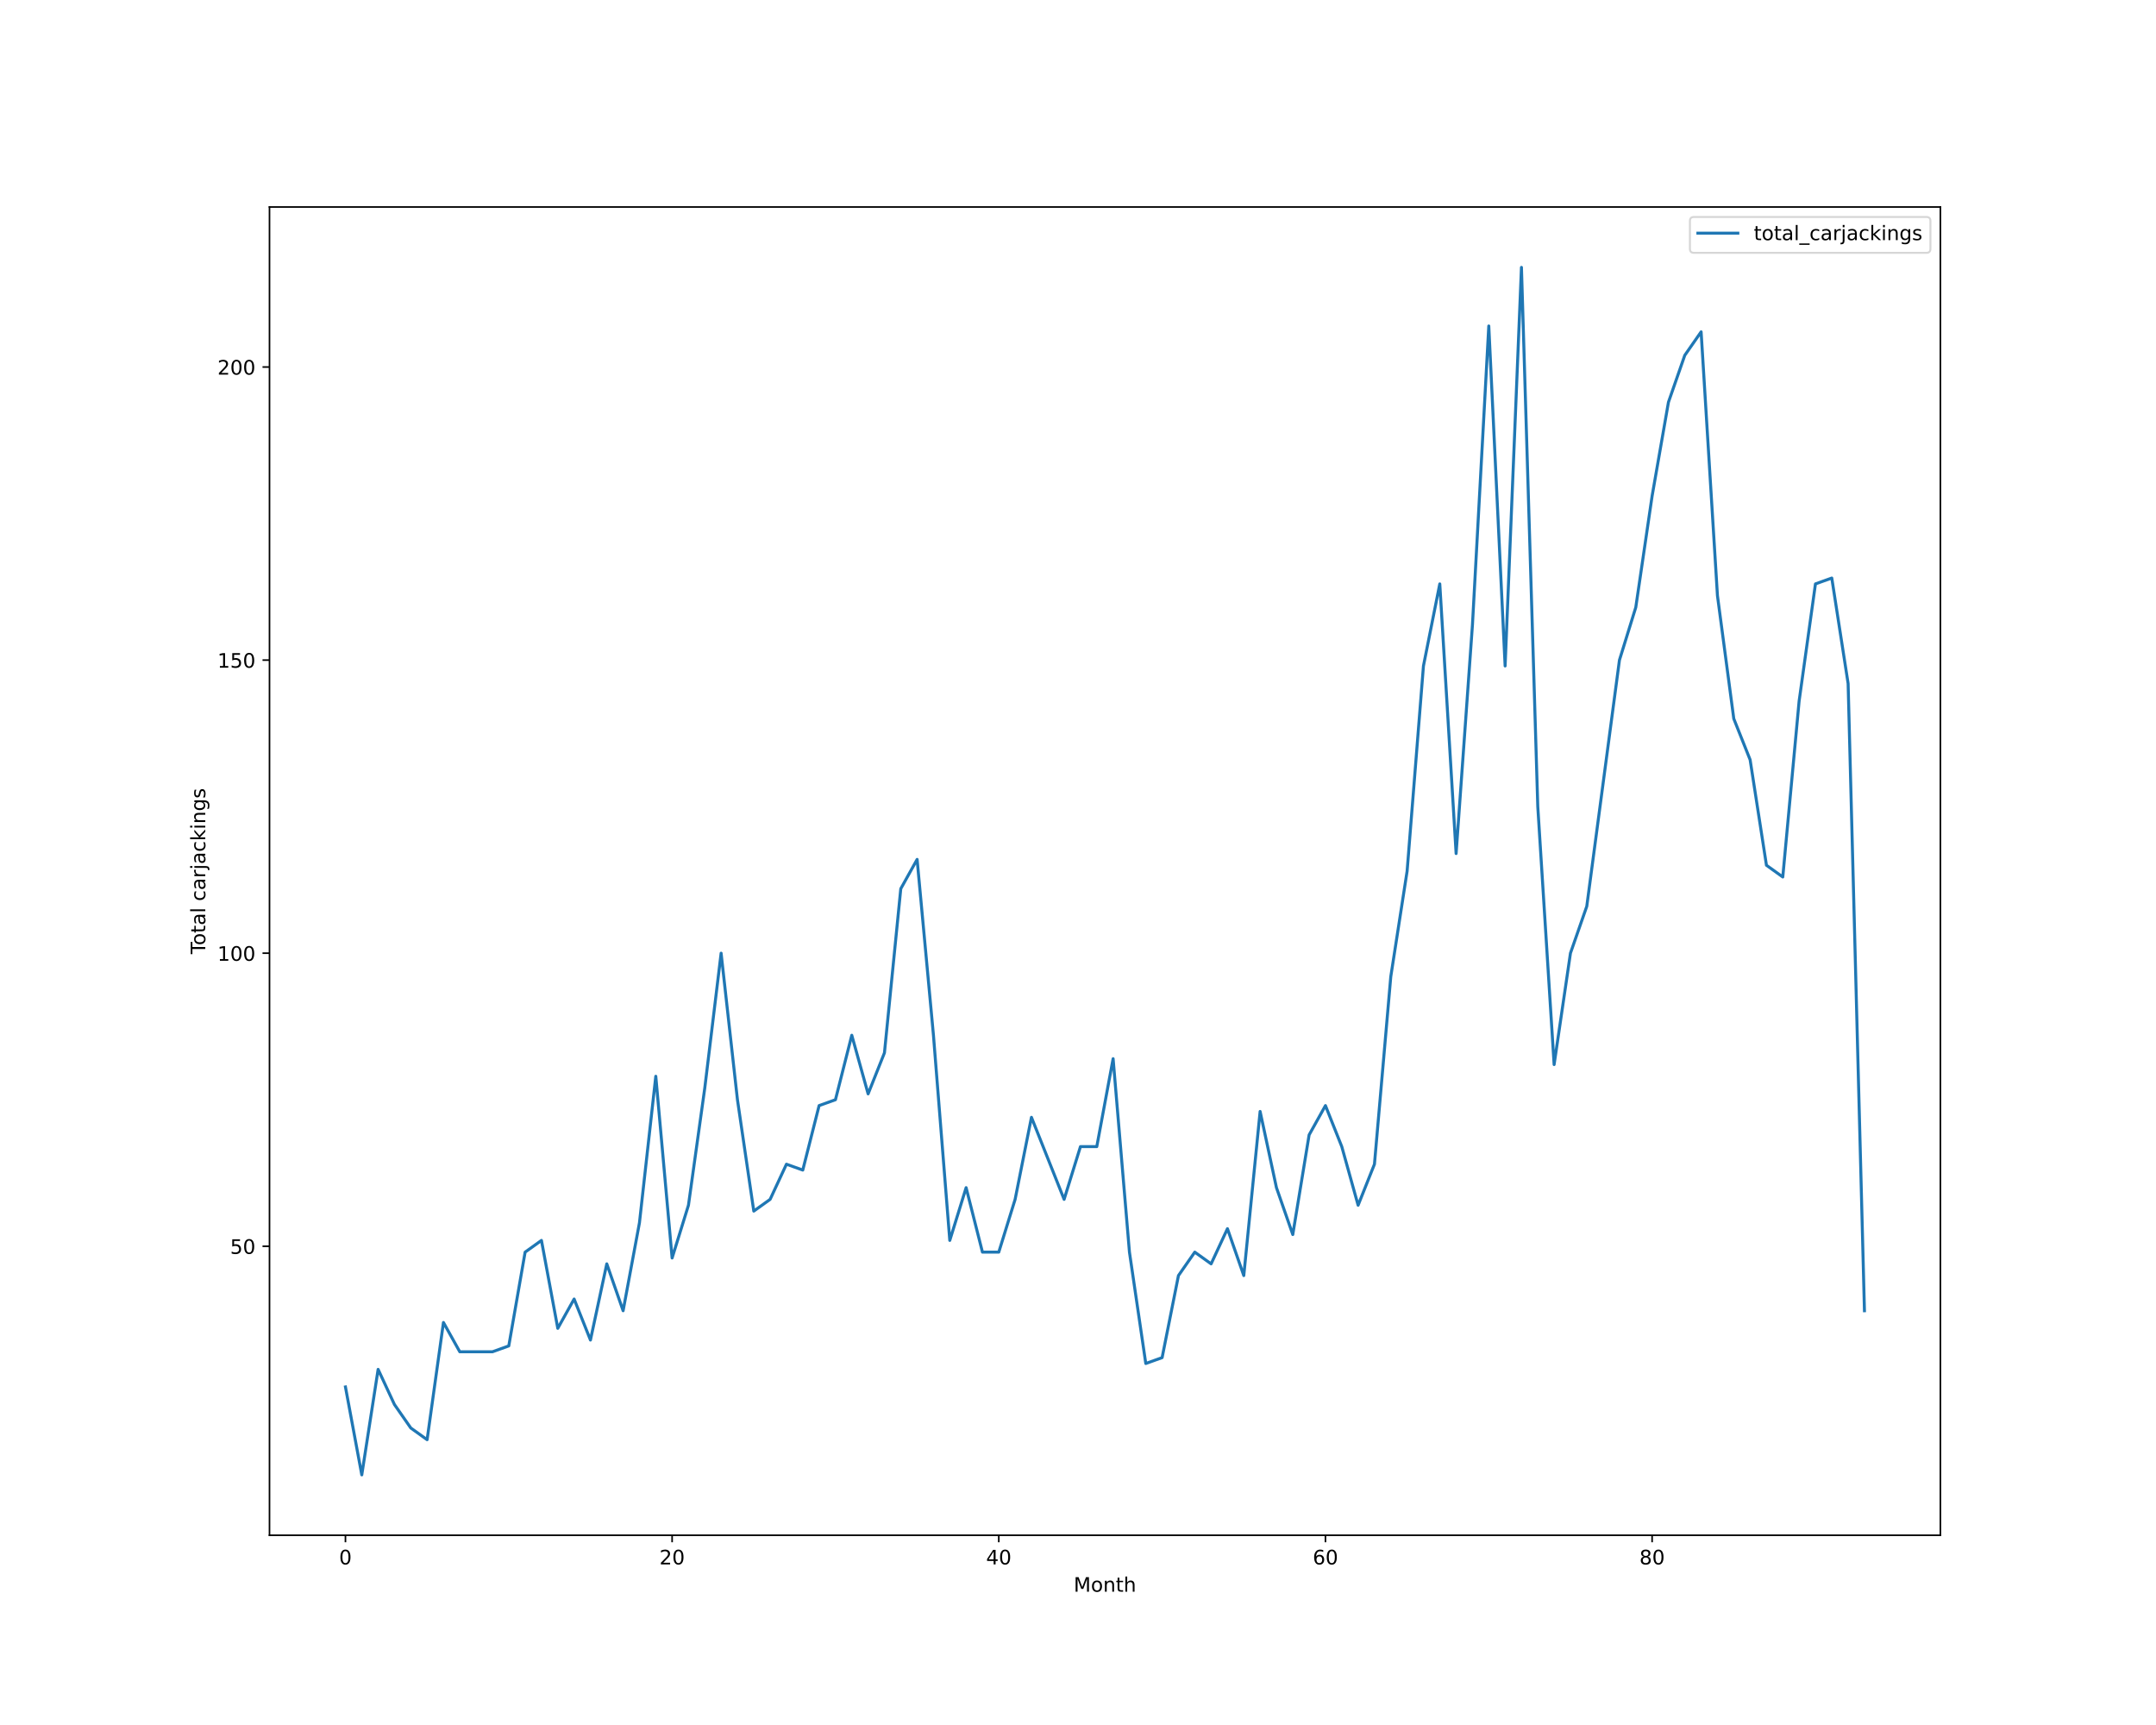
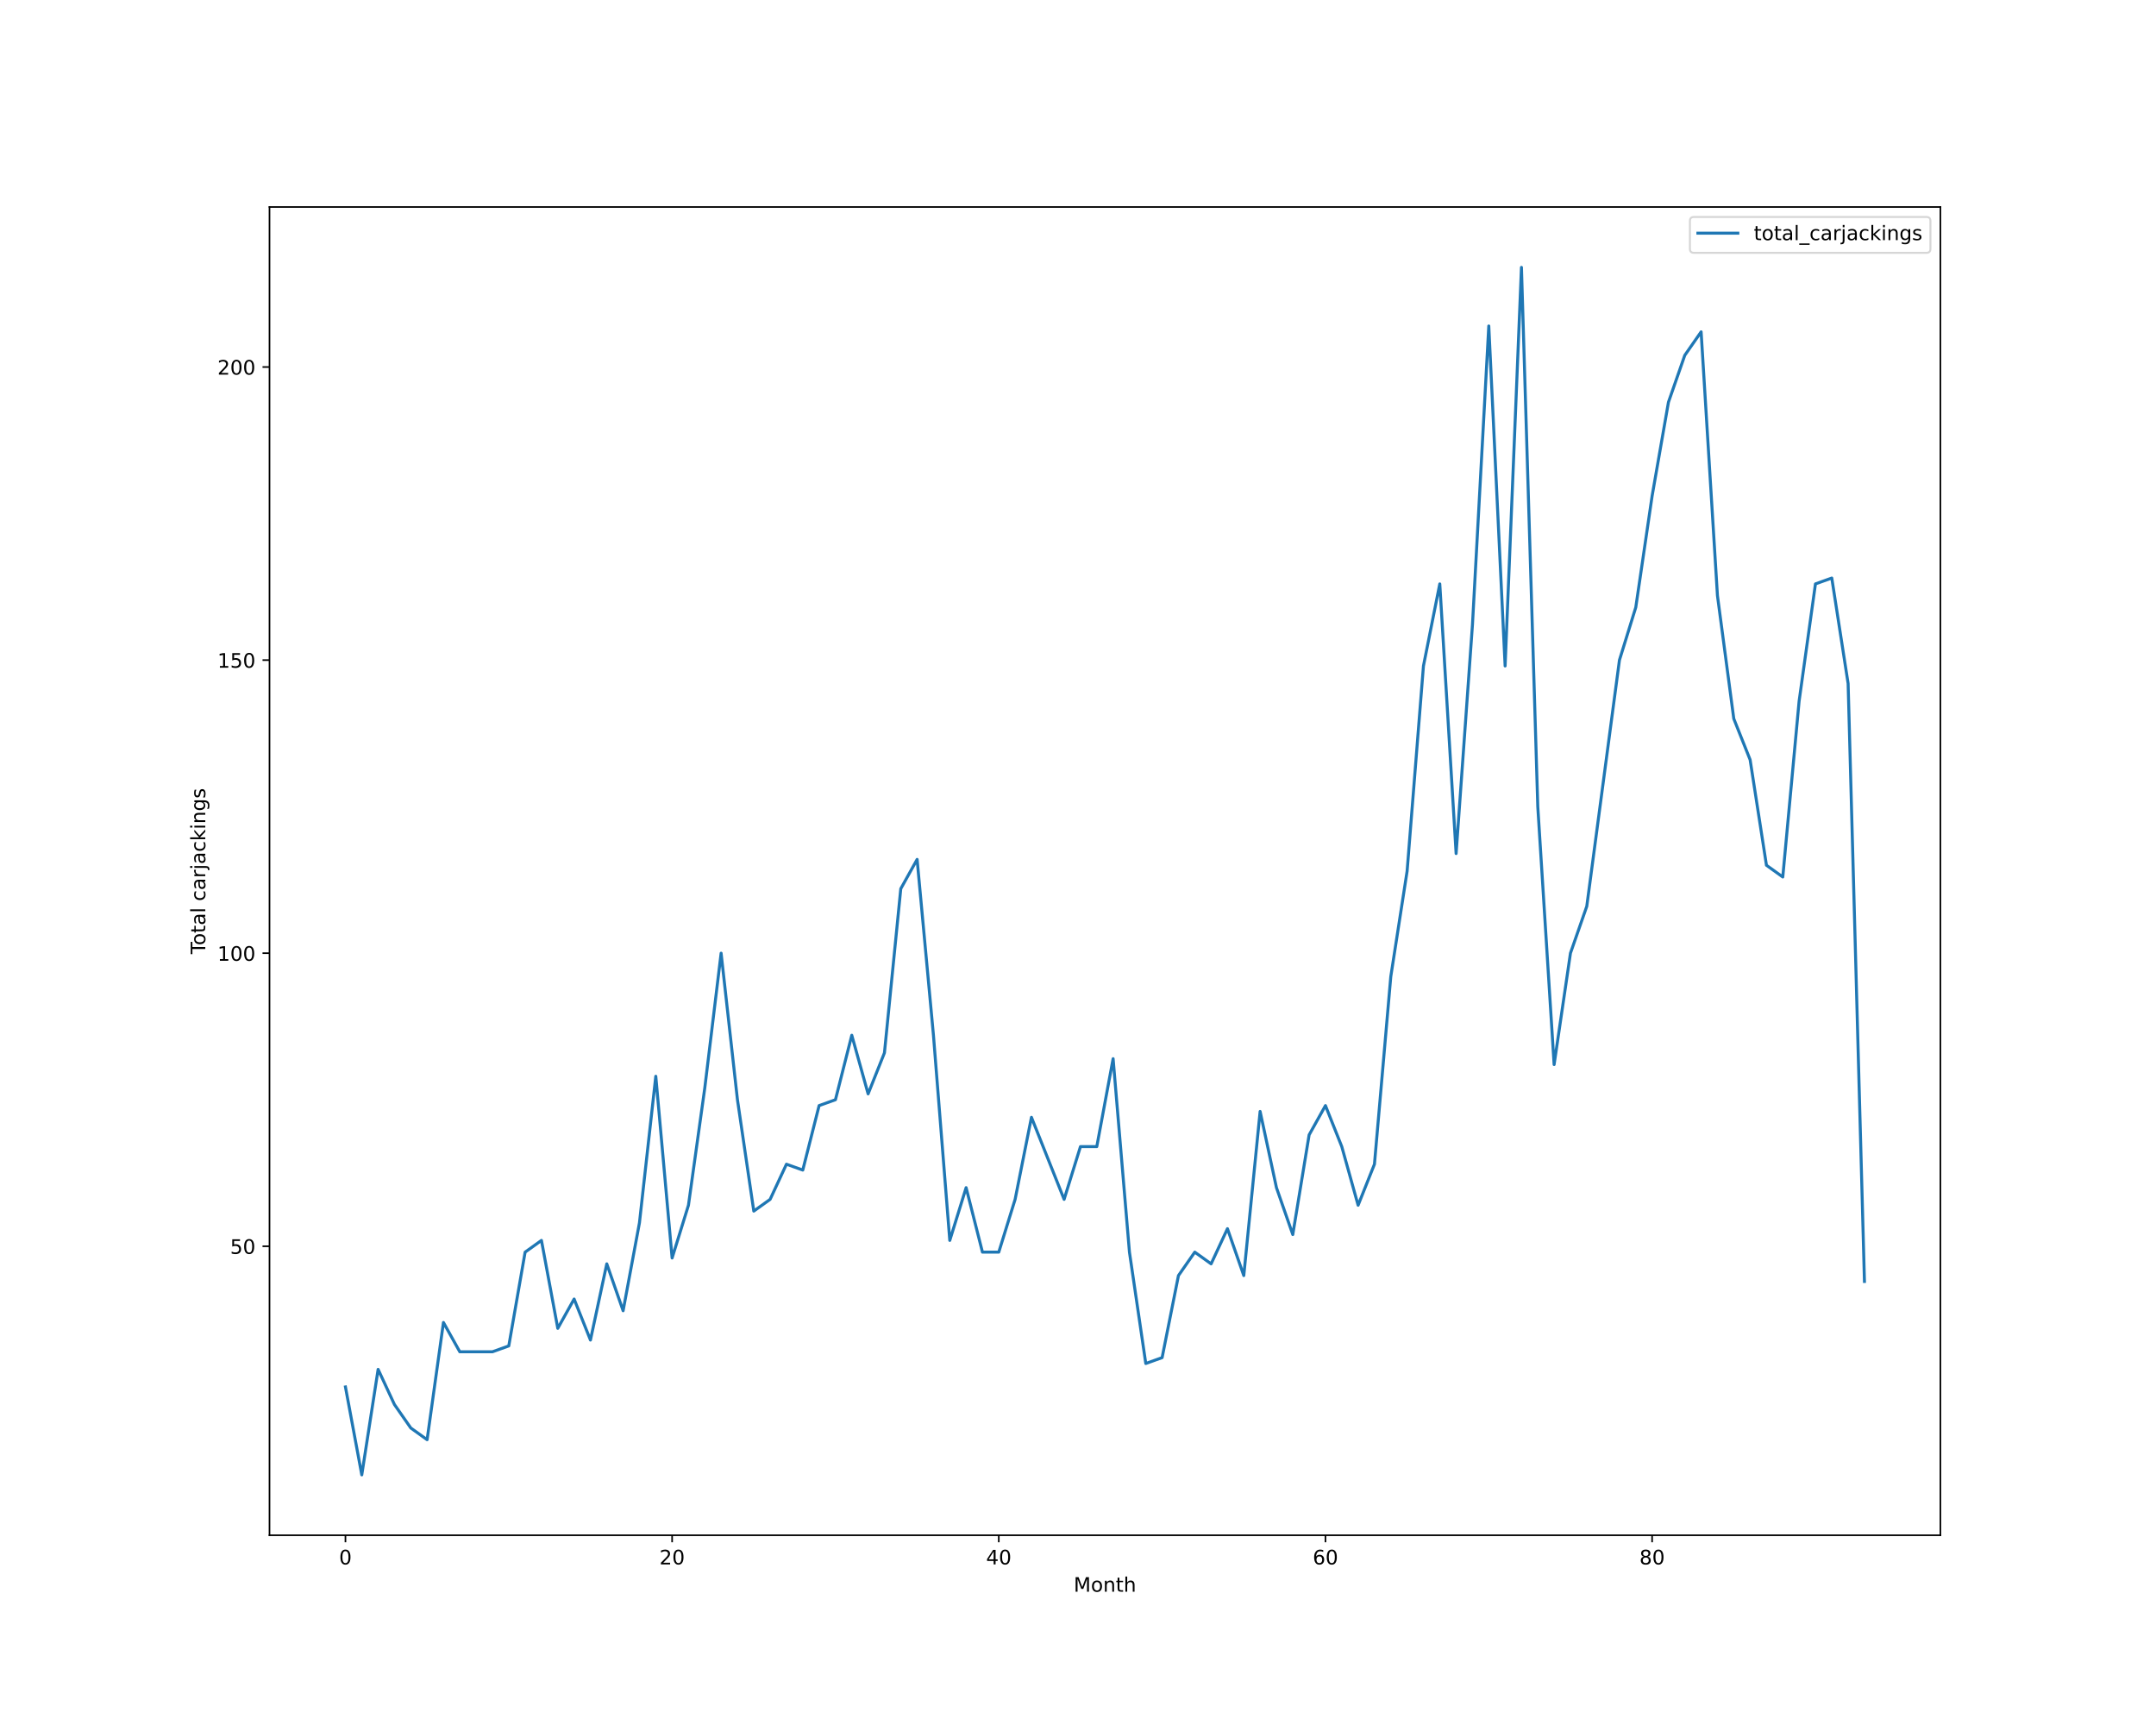
<svg xmlns="http://www.w3.org/2000/svg" xmlns:xlink="http://www.w3.org/1999/xlink" height="864pt" version="1.1" viewBox="0 0 1080 864" width="1080pt">
  <defs>
    <style type="text/css">*{stroke-linecap:butt;stroke-linejoin:round;}</style>
  </defs>
  <g id="figure_1">
    <g id="patch_1">
      <path d="M 0 864  L 1080 864  L 1080 0  L 0 0  z " style="fill:#ffffff;" />
    </g>
    <g id="axes_1">
      <g id="patch_2">
        <path d="M 135 768.96  L 972 768.96  L 972 103.68  L 135 103.68  z " style="fill:#ffffff;" />
      </g>
      <g id="matplotlib.axis_1">
        <g id="xtick_1">
          <g id="line2d_1">
            <defs>
-               <path d="M 0 0  L 0 3.5  " id="m8d029877c3" style="stroke:#000000;stroke-width:0.8;" />
-             </defs>
-             <g>
-               <use style="stroke:#000000;stroke-width:0.8;" x="173.045" xlink:href="#m8d029877c3" y="768.96" />
+               <path d="M 0 0  L 0 3.5  " id="m9becdf6436" style="stroke:#000000;stroke-width:0.8;" />
+             </defs>
+             <g>
+               <use style="stroke:#000000;stroke-width:0.8;" x="173.045" xlink:href="#m9becdf6436" y="768.96" />
            </g>
          </g>
          <g id="text_1">
            <g transform="translate(169.8642 783.5584)scale(0.1 -0.1)">
              <defs>
                <path d="M 2034 4250  Q 1547 4250 1301 3770  Q 1056 3291 1056 2328  Q 1056 1369 1301 889  Q 1547 409 2034 409  Q 2525 409 2770 889  Q 3016 1369 3016 2328  Q 3016 3291 2770 3770  Q 2525 4250 2034 4250  z M 2034 4750  Q 2819 4750 3233 4129  Q 3647 3509 3647 2328  Q 3647 1150 3233 529  Q 2819 -91 2034 -91  Q 1250 -91 836 529  Q 422 1150 422 2328  Q 422 3509 836 4129  Q 1250 4750 2034 4750  z " id="DejaVuSans-30" transform="scale(0.015625)" />
              </defs>
              <use xlink:href="#DejaVuSans-30" />
            </g>
          </g>
        </g>
        <g id="xtick_2">
          <g id="line2d_2">
            <g>
-               <use style="stroke:#000000;stroke-width:0.8;" x="336.682" xlink:href="#m8d029877c3" y="768.96" />
+               <use style="stroke:#000000;stroke-width:0.8;" x="336.682" xlink:href="#m9becdf6436" y="768.96" />
            </g>
          </g>
          <g id="text_2">
            <g transform="translate(330.3193 783.5584)scale(0.1 -0.1)">
              <defs>
                <path d="M 1228 531  L 3431 531  L 3431 0  L 469 0  L 469 531  Q 828 903 1448 1529  Q 2069 2156 2228 2338  Q 2531 2678 2651 2914  Q 2772 3150 2772 3378  Q 2772 3750 2511 3984  Q 2250 4219 1831 4219  Q 1534 4219 1204 4116  Q 875 4013 500 3803  L 500 4441  Q 881 4594 1212 4672  Q 1544 4750 1819 4750  Q 2544 4750 2975 4387  Q 3406 4025 3406 3419  Q 3406 3131 3298 2873  Q 3191 2616 2906 2266  Q 2828 2175 2409 1742  Q 1991 1309 1228 531  z " id="DejaVuSans-32" transform="scale(0.015625)" />
              </defs>
              <use xlink:href="#DejaVuSans-32" />
              <use x="63.623" xlink:href="#DejaVuSans-30" />
            </g>
          </g>
        </g>
        <g id="xtick_3">
          <g id="line2d_3">
            <g>
-               <use style="stroke:#000000;stroke-width:0.8;" x="500.318" xlink:href="#m8d029877c3" y="768.96" />
+               <use style="stroke:#000000;stroke-width:0.8;" x="500.318" xlink:href="#m9becdf6436" y="768.96" />
            </g>
          </g>
          <g id="text_3">
            <g transform="translate(493.9557 783.5584)scale(0.1 -0.1)">
              <defs>
                <path d="M 2419 4116  L 825 1625  L 2419 1625  L 2419 4116  z M 2253 4666  L 3047 4666  L 3047 1625  L 3713 1625  L 3713 1100  L 3047 1100  L 3047 0  L 2419 0  L 2419 1100  L 313 1100  L 313 1709  L 2253 4666  z " id="DejaVuSans-34" transform="scale(0.015625)" />
              </defs>
              <use xlink:href="#DejaVuSans-34" />
              <use x="63.623" xlink:href="#DejaVuSans-30" />
            </g>
          </g>
        </g>
        <g id="xtick_4">
          <g id="line2d_4">
            <g>
-               <use style="stroke:#000000;stroke-width:0.8;" x="663.955" xlink:href="#m8d029877c3" y="768.96" />
+               <use style="stroke:#000000;stroke-width:0.8;" x="663.955" xlink:href="#m9becdf6436" y="768.96" />
            </g>
          </g>
          <g id="text_4">
            <g transform="translate(657.592 783.5584)scale(0.1 -0.1)">
              <defs>
                <path d="M 2113 2584  Q 1688 2584 1439 2293  Q 1191 2003 1191 1497  Q 1191 994 1439 701  Q 1688 409 2113 409  Q 2538 409 2786 701  Q 3034 994 3034 1497  Q 3034 2003 2786 2293  Q 2538 2584 2113 2584  z M 3366 4563  L 3366 3988  Q 3128 4100 2886 4159  Q 2644 4219 2406 4219  Q 1781 4219 1451 3797  Q 1122 3375 1075 2522  Q 1259 2794 1537 2939  Q 1816 3084 2150 3084  Q 2853 3084 3261 2657  Q 3669 2231 3669 1497  Q 3669 778 3244 343  Q 2819 -91 2113 -91  Q 1303 -91 875 529  Q 447 1150 447 2328  Q 447 3434 972 4092  Q 1497 4750 2381 4750  Q 2619 4750 2861 4703  Q 3103 4656 3366 4563  z " id="DejaVuSans-36" transform="scale(0.015625)" />
              </defs>
              <use xlink:href="#DejaVuSans-36" />
              <use x="63.623" xlink:href="#DejaVuSans-30" />
            </g>
          </g>
        </g>
        <g id="xtick_5">
          <g id="line2d_5">
            <g>
-               <use style="stroke:#000000;stroke-width:0.8;" x="827.591" xlink:href="#m8d029877c3" y="768.96" />
+               <use style="stroke:#000000;stroke-width:0.8;" x="827.591" xlink:href="#m9becdf6436" y="768.96" />
            </g>
          </g>
          <g id="text_5">
            <g transform="translate(821.2284 783.5584)scale(0.1 -0.1)">
              <defs>
                <path d="M 2034 2216  Q 1584 2216 1326 1975  Q 1069 1734 1069 1313  Q 1069 891 1326 650  Q 1584 409 2034 409  Q 2484 409 2743 651  Q 3003 894 3003 1313  Q 3003 1734 2745 1975  Q 2488 2216 2034 2216  z M 1403 2484  Q 997 2584 770 2862  Q 544 3141 544 3541  Q 544 4100 942 4425  Q 1341 4750 2034 4750  Q 2731 4750 3128 4425  Q 3525 4100 3525 3541  Q 3525 3141 3298 2862  Q 3072 2584 2669 2484  Q 3125 2378 3379 2068  Q 3634 1759 3634 1313  Q 3634 634 3220 271  Q 2806 -91 2034 -91  Q 1263 -91 848 271  Q 434 634 434 1313  Q 434 1759 690 2068  Q 947 2378 1403 2484  z M 1172 3481  Q 1172 3119 1398 2916  Q 1625 2713 2034 2713  Q 2441 2713 2670 2916  Q 2900 3119 2900 3481  Q 2900 3844 2670 4047  Q 2441 4250 2034 4250  Q 1625 4250 1398 4047  Q 1172 3844 1172 3481  z " id="DejaVuSans-38" transform="scale(0.015625)" />
              </defs>
              <use xlink:href="#DejaVuSans-38" />
              <use x="63.623" xlink:href="#DejaVuSans-30" />
            </g>
          </g>
        </g>
        <g id="text_6">
          <g transform="translate(537.8289 797.2366)scale(0.1 -0.1)">
            <defs>
              <path d="M 628 4666  L 1569 4666  L 2759 1491  L 3956 4666  L 4897 4666  L 4897 0  L 4281 0  L 4281 4097  L 3078 897  L 2444 897  L 1241 4097  L 1241 0  L 628 0  L 628 4666  z " id="DejaVuSans-4d" transform="scale(0.015625)" />
              <path d="M 1959 3097  Q 1497 3097 1228 2736  Q 959 2375 959 1747  Q 959 1119 1226 758  Q 1494 397 1959 397  Q 2419 397 2687 759  Q 2956 1122 2956 1747  Q 2956 2369 2687 2733  Q 2419 3097 1959 3097  z M 1959 3584  Q 2709 3584 3137 3096  Q 3566 2609 3566 1747  Q 3566 888 3137 398  Q 2709 -91 1959 -91  Q 1206 -91 779 398  Q 353 888 353 1747  Q 353 2609 779 3096  Q 1206 3584 1959 3584  z " id="DejaVuSans-6f" transform="scale(0.015625)" />
              <path d="M 3513 2113  L 3513 0  L 2938 0  L 2938 2094  Q 2938 2591 2744 2837  Q 2550 3084 2163 3084  Q 1697 3084 1428 2787  Q 1159 2491 1159 1978  L 1159 0  L 581 0  L 581 3500  L 1159 3500  L 1159 2956  Q 1366 3272 1645 3428  Q 1925 3584 2291 3584  Q 2894 3584 3203 3211  Q 3513 2838 3513 2113  z " id="DejaVuSans-6e" transform="scale(0.015625)" />
              <path d="M 1172 4494  L 1172 3500  L 2356 3500  L 2356 3053  L 1172 3053  L 1172 1153  Q 1172 725 1289 603  Q 1406 481 1766 481  L 2356 481  L 2356 0  L 1766 0  Q 1100 0 847 248  Q 594 497 594 1153  L 594 3053  L 172 3053  L 172 3500  L 594 3500  L 594 4494  L 1172 4494  z " id="DejaVuSans-74" transform="scale(0.015625)" />
              <path d="M 3513 2113  L 3513 0  L 2938 0  L 2938 2094  Q 2938 2591 2744 2837  Q 2550 3084 2163 3084  Q 1697 3084 1428 2787  Q 1159 2491 1159 1978  L 1159 0  L 581 0  L 581 4863  L 1159 4863  L 1159 2956  Q 1366 3272 1645 3428  Q 1925 3584 2291 3584  Q 2894 3584 3203 3211  Q 3513 2838 3513 2113  z " id="DejaVuSans-68" transform="scale(0.015625)" />
            </defs>
            <use xlink:href="#DejaVuSans-4d" />
            <use x="86.279" xlink:href="#DejaVuSans-6f" />
            <use x="147.461" xlink:href="#DejaVuSans-6e" />
            <use x="210.84" xlink:href="#DejaVuSans-74" />
            <use x="250.049" xlink:href="#DejaVuSans-68" />
          </g>
        </g>
      </g>
      <g id="matplotlib.axis_2">
        <g id="ytick_1">
          <g id="line2d_6">
            <defs>
-               <path d="M 0 0  L -3.5 0  " id="m7c1584cf94" style="stroke:#000000;stroke-width:0.8;" />
-             </defs>
-             <g>
-               <use style="stroke:#000000;stroke-width:0.8;" x="135" xlink:href="#m7c1584cf94" y="624.219" />
+               <path d="M 0 0  L -3.5 0  " id="me865108802" style="stroke:#000000;stroke-width:0.8;" />
+             </defs>
+             <g>
+               <use style="stroke:#000000;stroke-width:0.8;" x="135" xlink:href="#me865108802" y="624.219" />
            </g>
          </g>
          <g id="text_7">
            <g transform="translate(115.275 628.0182)scale(0.1 -0.1)">
              <defs>
                <path d="M 691 4666  L 3169 4666  L 3169 4134  L 1269 4134  L 1269 2991  Q 1406 3038 1543 3061  Q 1681 3084 1819 3084  Q 2600 3084 3056 2656  Q 3513 2228 3513 1497  Q 3513 744 3044 326  Q 2575 -91 1722 -91  Q 1428 -91 1123 -41  Q 819 9 494 109  L 494 744  Q 775 591 1075 516  Q 1375 441 1709 441  Q 2250 441 2565 725  Q 2881 1009 2881 1497  Q 2881 1984 2565 2268  Q 2250 2553 1709 2553  Q 1456 2553 1204 2497  Q 953 2441 691 2322  L 691 4666  z " id="DejaVuSans-35" transform="scale(0.015625)" />
              </defs>
              <use xlink:href="#DejaVuSans-35" />
              <use x="63.623" xlink:href="#DejaVuSans-30" />
            </g>
          </g>
        </g>
        <g id="ytick_2">
          <g id="line2d_7">
            <g>
-               <use style="stroke:#000000;stroke-width:0.8;" x="135" xlink:href="#m7c1584cf94" y="477.423" />
+               <use style="stroke:#000000;stroke-width:0.8;" x="135" xlink:href="#me865108802" y="477.423" />
            </g>
          </g>
          <g id="text_8">
            <g transform="translate(108.9125 481.2221)scale(0.1 -0.1)">
              <defs>
                <path d="M 794 531  L 1825 531  L 1825 4091  L 703 3866  L 703 4441  L 1819 4666  L 2450 4666  L 2450 531  L 3481 531  L 3481 0  L 794 0  L 794 531  z " id="DejaVuSans-31" transform="scale(0.015625)" />
              </defs>
              <use xlink:href="#DejaVuSans-31" />
              <use x="63.623" xlink:href="#DejaVuSans-30" />
              <use x="127.246" xlink:href="#DejaVuSans-30" />
            </g>
          </g>
        </g>
        <g id="ytick_3">
          <g id="line2d_8">
            <g>
-               <use style="stroke:#000000;stroke-width:0.8;" x="135" xlink:href="#m7c1584cf94" y="330.627" />
+               <use style="stroke:#000000;stroke-width:0.8;" x="135" xlink:href="#me865108802" y="330.627" />
            </g>
          </g>
          <g id="text_9">
            <g transform="translate(108.9125 334.426)scale(0.1 -0.1)">
              <use xlink:href="#DejaVuSans-31" />
              <use x="63.623" xlink:href="#DejaVuSans-35" />
              <use x="127.246" xlink:href="#DejaVuSans-30" />
            </g>
          </g>
        </g>
        <g id="ytick_4">
          <g id="line2d_9">
            <g>
-               <use style="stroke:#000000;stroke-width:0.8;" x="135" xlink:href="#m7c1584cf94" y="183.831" />
+               <use style="stroke:#000000;stroke-width:0.8;" x="135" xlink:href="#me865108802" y="183.831" />
            </g>
          </g>
          <g id="text_10">
            <g transform="translate(108.9125 187.6299)scale(0.1 -0.1)">
              <use xlink:href="#DejaVuSans-32" />
              <use x="63.623" xlink:href="#DejaVuSans-30" />
              <use x="127.246" xlink:href="#DejaVuSans-30" />
            </g>
          </g>
        </g>
        <g id="text_11">
          <g transform="translate(102.8328 477.8888)rotate(-90)scale(0.1 -0.1)">
            <defs>
              <path d="M -19 4666  L 3928 4666  L 3928 4134  L 2272 4134  L 2272 0  L 1638 0  L 1638 4134  L -19 4134  L -19 4666  z " id="DejaVuSans-54" transform="scale(0.015625)" />
              <path d="M 2194 1759  Q 1497 1759 1228 1600  Q 959 1441 959 1056  Q 959 750 1161 570  Q 1363 391 1709 391  Q 2188 391 2477 730  Q 2766 1069 2766 1631  L 2766 1759  L 2194 1759  z M 3341 1997  L 3341 0  L 2766 0  L 2766 531  Q 2569 213 2275 61  Q 1981 -91 1556 -91  Q 1019 -91 701 211  Q 384 513 384 1019  Q 384 1609 779 1909  Q 1175 2209 1959 2209  L 2766 2209  L 2766 2266  Q 2766 2663 2505 2880  Q 2244 3097 1772 3097  Q 1472 3097 1187 3025  Q 903 2953 641 2809  L 641 3341  Q 956 3463 1253 3523  Q 1550 3584 1831 3584  Q 2591 3584 2966 3190  Q 3341 2797 3341 1997  z " id="DejaVuSans-61" transform="scale(0.015625)" />
              <path d="M 603 4863  L 1178 4863  L 1178 0  L 603 0  L 603 4863  z " id="DejaVuSans-6c" transform="scale(0.015625)" />
              <path id="DejaVuSans-20" transform="scale(0.015625)" />
              <path d="M 3122 3366  L 3122 2828  Q 2878 2963 2633 3030  Q 2388 3097 2138 3097  Q 1578 3097 1268 2742  Q 959 2388 959 1747  Q 959 1106 1268 751  Q 1578 397 2138 397  Q 2388 397 2633 464  Q 2878 531 3122 666  L 3122 134  Q 2881 22 2623 -34  Q 2366 -91 2075 -91  Q 1284 -91 818 406  Q 353 903 353 1747  Q 353 2603 823 3093  Q 1294 3584 2113 3584  Q 2378 3584 2631 3529  Q 2884 3475 3122 3366  z " id="DejaVuSans-63" transform="scale(0.015625)" />
              <path d="M 2631 2963  Q 2534 3019 2420 3045  Q 2306 3072 2169 3072  Q 1681 3072 1420 2755  Q 1159 2438 1159 1844  L 1159 0  L 581 0  L 581 3500  L 1159 3500  L 1159 2956  Q 1341 3275 1631 3429  Q 1922 3584 2338 3584  Q 2397 3584 2469 3576  Q 2541 3569 2628 3553  L 2631 2963  z " id="DejaVuSans-72" transform="scale(0.015625)" />
              <path d="M 603 3500  L 1178 3500  L 1178 -63  Q 1178 -731 923 -1031  Q 669 -1331 103 -1331  L -116 -1331  L -116 -844  L 38 -844  Q 366 -844 484 -692  Q 603 -541 603 -63  L 603 3500  z M 603 4863  L 1178 4863  L 1178 4134  L 603 4134  L 603 4863  z " id="DejaVuSans-6a" transform="scale(0.015625)" />
              <path d="M 581 4863  L 1159 4863  L 1159 1991  L 2875 3500  L 3609 3500  L 1753 1863  L 3688 0  L 2938 0  L 1159 1709  L 1159 0  L 581 0  L 581 4863  z " id="DejaVuSans-6b" transform="scale(0.015625)" />
              <path d="M 603 3500  L 1178 3500  L 1178 0  L 603 0  L 603 3500  z M 603 4863  L 1178 4863  L 1178 4134  L 603 4134  L 603 4863  z " id="DejaVuSans-69" transform="scale(0.015625)" />
              <path d="M 2906 1791  Q 2906 2416 2648 2759  Q 2391 3103 1925 3103  Q 1463 3103 1205 2759  Q 947 2416 947 1791  Q 947 1169 1205 825  Q 1463 481 1925 481  Q 2391 481 2648 825  Q 2906 1169 2906 1791  z M 3481 434  Q 3481 -459 3084 -895  Q 2688 -1331 1869 -1331  Q 1566 -1331 1297 -1286  Q 1028 -1241 775 -1147  L 775 -588  Q 1028 -725 1275 -790  Q 1522 -856 1778 -856  Q 2344 -856 2625 -561  Q 2906 -266 2906 331  L 2906 616  Q 2728 306 2450 153  Q 2172 0 1784 0  Q 1141 0 747 490  Q 353 981 353 1791  Q 353 2603 747 3093  Q 1141 3584 1784 3584  Q 2172 3584 2450 3431  Q 2728 3278 2906 2969  L 2906 3500  L 3481 3500  L 3481 434  z " id="DejaVuSans-67" transform="scale(0.015625)" />
              <path d="M 2834 3397  L 2834 2853  Q 2591 2978 2328 3040  Q 2066 3103 1784 3103  Q 1356 3103 1142 2972  Q 928 2841 928 2578  Q 928 2378 1081 2264  Q 1234 2150 1697 2047  L 1894 2003  Q 2506 1872 2764 1633  Q 3022 1394 3022 966  Q 3022 478 2636 193  Q 2250 -91 1575 -91  Q 1294 -91 989 -36  Q 684 19 347 128  L 347 722  Q 666 556 975 473  Q 1284 391 1588 391  Q 1994 391 2212 530  Q 2431 669 2431 922  Q 2431 1156 2273 1281  Q 2116 1406 1581 1522  L 1381 1569  Q 847 1681 609 1914  Q 372 2147 372 2553  Q 372 3047 722 3315  Q 1072 3584 1716 3584  Q 2034 3584 2315 3537  Q 2597 3491 2834 3397  z " id="DejaVuSans-73" transform="scale(0.015625)" />
            </defs>
            <use xlink:href="#DejaVuSans-54" />
            <use x="44.084" xlink:href="#DejaVuSans-6f" />
            <use x="105.266" xlink:href="#DejaVuSans-74" />
            <use x="144.475" xlink:href="#DejaVuSans-61" />
            <use x="205.754" xlink:href="#DejaVuSans-6c" />
            <use x="233.537" xlink:href="#DejaVuSans-20" />
            <use x="265.324" xlink:href="#DejaVuSans-63" />
            <use x="320.305" xlink:href="#DejaVuSans-61" />
            <use x="381.584" xlink:href="#DejaVuSans-72" />
            <use x="422.697" xlink:href="#DejaVuSans-6a" />
            <use x="450.48" xlink:href="#DejaVuSans-61" />
            <use x="511.76" xlink:href="#DejaVuSans-63" />
            <use x="566.74" xlink:href="#DejaVuSans-6b" />
            <use x="624.65" xlink:href="#DejaVuSans-69" />
            <use x="652.434" xlink:href="#DejaVuSans-6e" />
            <use x="715.812" xlink:href="#DejaVuSans-67" />
            <use x="779.289" xlink:href="#DejaVuSans-73" />
          </g>
        </g>
      </g>
      <g id="line2d_10">
-         <path clip-path="url(#pb799accf47)" d="M 173.045 694.681  L 181.227 738.72  L 189.409 685.873  L 197.591 703.489  L 205.773 715.233  L 213.955 721.104  L 222.136 662.386  L 230.318 677.066  L 238.5 677.066  L 246.682 677.066  L 254.864 674.13  L 263.045 627.155  L 271.227 621.283  L 279.409 665.322  L 287.591 650.642  L 295.773 671.194  L 303.955 633.027  L 312.136 656.514  L 320.318 612.475  L 328.5 539.077  L 336.682 630.091  L 344.864 603.668  L 353.045 544.949  L 361.227 477.423  L 369.409 550.821  L 377.591 606.603  L 385.773 600.732  L 393.955 583.116  L 402.136 586.052  L 410.318 553.757  L 418.5 550.821  L 426.682 518.526  L 434.864 547.885  L 443.045 527.334  L 451.227 445.128  L 459.409 430.448  L 467.591 518.526  L 475.773 621.283  L 483.955 594.86  L 492.136 627.155  L 500.318 627.155  L 508.5 600.732  L 516.682 559.629  L 524.864 580.18  L 533.045 600.732  L 541.227 574.308  L 549.409 574.308  L 557.591 530.27  L 565.773 627.155  L 573.955 682.937  L 582.136 680.002  L 590.318 638.899  L 598.5 627.155  L 606.682 633.027  L 614.864 615.411  L 623.045 638.899  L 631.227 556.693  L 639.409 594.86  L 647.591 618.347  L 655.773 568.437  L 663.955 553.757  L 672.136 574.308  L 680.318 603.668  L 688.5 583.116  L 696.682 489.167  L 704.864 436.32  L 713.045 333.563  L 721.227 292.46  L 729.409 427.512  L 737.591 313.011  L 745.773 163.279  L 753.955 333.563  L 762.136 133.92  L 770.318 404.025  L 778.5 533.205  L 786.682 477.423  L 794.864 453.936  L 803.045 392.281  L 811.227 330.627  L 819.409 304.203  L 827.591 248.421  L 835.773 201.446  L 843.955 177.959  L 852.136 166.215  L 860.318 298.332  L 868.5 359.986  L 876.682 380.537  L 884.864 433.384  L 893.045 439.256  L 901.227 351.178  L 909.409 292.46  L 917.591 289.524  L 925.773 342.37  L 933.955 656.514  " style="fill:none;stroke:#1f77b4;stroke-linecap:square;stroke-width:1.5;" />
+         <path clip-path="url(#p83b966c8cd)" d="M 173.045 694.681  L 181.227 738.72  L 189.409 685.873  L 197.591 703.489  L 205.773 715.233  L 213.955 721.104  L 222.136 662.386  L 230.318 677.066  L 238.5 677.066  L 246.682 677.066  L 254.864 674.13  L 263.045 627.155  L 271.227 621.283  L 279.409 665.322  L 287.591 650.642  L 295.773 671.194  L 303.955 633.027  L 312.136 656.514  L 320.318 612.475  L 328.5 539.077  L 336.682 630.091  L 344.864 603.668  L 353.045 544.949  L 361.227 477.423  L 369.409 550.821  L 377.591 606.603  L 385.773 600.732  L 393.955 583.116  L 402.136 586.052  L 410.318 553.757  L 418.5 550.821  L 426.682 518.526  L 434.864 547.885  L 443.045 527.334  L 451.227 445.128  L 459.409 430.448  L 467.591 518.526  L 475.773 621.283  L 483.955 594.86  L 492.136 627.155  L 500.318 627.155  L 508.5 600.732  L 516.682 559.629  L 524.864 580.18  L 533.045 600.732  L 541.227 574.308  L 549.409 574.308  L 557.591 530.27  L 565.773 627.155  L 573.955 682.937  L 582.136 680.002  L 590.318 638.899  L 598.5 627.155  L 606.682 633.027  L 614.864 615.411  L 623.045 638.899  L 631.227 556.693  L 639.409 594.86  L 647.591 618.347  L 655.773 568.437  L 663.955 553.757  L 672.136 574.308  L 680.318 603.668  L 688.5 583.116  L 696.682 489.167  L 704.864 436.32  L 713.045 333.563  L 721.227 292.46  L 729.409 427.512  L 737.591 313.011  L 745.773 163.279  L 753.955 333.563  L 762.136 133.92  L 770.318 404.025  L 778.5 533.205  L 786.682 477.423  L 794.864 453.936  L 803.045 392.281  L 811.227 330.627  L 819.409 304.203  L 827.591 248.421  L 835.773 201.446  L 843.955 177.959  L 852.136 166.215  L 860.318 298.332  L 868.5 359.986  L 876.682 380.537  L 884.864 433.384  L 893.045 439.256  L 901.227 351.178  L 909.409 292.46  L 917.591 289.524  L 925.773 342.37  L 933.955 641.835  " style="fill:none;stroke:#1f77b4;stroke-linecap:square;stroke-width:1.5;" />
      </g>
      <g id="patch_3">
        <path d="M 135 768.96  L 135 103.68  " style="fill:none;stroke:#000000;stroke-linecap:square;stroke-linejoin:miter;stroke-width:0.8;" />
      </g>
      <g id="patch_4">
        <path d="M 972 768.96  L 972 103.68  " style="fill:none;stroke:#000000;stroke-linecap:square;stroke-linejoin:miter;stroke-width:0.8;" />
      </g>
      <g id="patch_5">
        <path d="M 135 768.96  L 972 768.96  " style="fill:none;stroke:#000000;stroke-linecap:square;stroke-linejoin:miter;stroke-width:0.8;" />
      </g>
      <g id="patch_6">
        <path d="M 135 103.68  L 972 103.68  " style="fill:none;stroke:#000000;stroke-linecap:square;stroke-linejoin:miter;stroke-width:0.8;" />
      </g>
      <g id="legend_1">
        <g id="patch_7">
          <path d="M 848.528 126.636  L 965 126.636  Q 967 126.636 967 124.636  L 967 110.68  Q 967 108.68 965 108.68  L 848.528 108.68  Q 846.528 108.68 846.528 110.68  L 846.528 124.636  Q 846.528 126.636 848.528 126.636  z " style="fill:#ffffff;opacity:0.8;stroke:#cccccc;stroke-linejoin:miter;" />
        </g>
        <g id="line2d_11">
          <path d="M 850.528 116.778  L 870.528 116.778  " style="fill:none;stroke:#1f77b4;stroke-linecap:square;stroke-width:1.5;" />
        </g>
        <g id="line2d_12" />
        <g id="text_12">
          <g transform="translate(878.5281 120.2784)scale(0.1 -0.1)">
            <defs>
              <path d="M 3263 -1063  L 3263 -1509  L -63 -1509  L -63 -1063  L 3263 -1063  z " id="DejaVuSans-5f" transform="scale(0.015625)" />
            </defs>
            <use xlink:href="#DejaVuSans-74" />
            <use x="39.209" xlink:href="#DejaVuSans-6f" />
            <use x="100.391" xlink:href="#DejaVuSans-74" />
            <use x="139.6" xlink:href="#DejaVuSans-61" />
            <use x="200.879" xlink:href="#DejaVuSans-6c" />
            <use x="228.662" xlink:href="#DejaVuSans-5f" />
            <use x="278.662" xlink:href="#DejaVuSans-63" />
            <use x="333.643" xlink:href="#DejaVuSans-61" />
            <use x="394.922" xlink:href="#DejaVuSans-72" />
            <use x="436.035" xlink:href="#DejaVuSans-6a" />
            <use x="463.818" xlink:href="#DejaVuSans-61" />
            <use x="525.098" xlink:href="#DejaVuSans-63" />
            <use x="580.078" xlink:href="#DejaVuSans-6b" />
            <use x="637.988" xlink:href="#DejaVuSans-69" />
            <use x="665.771" xlink:href="#DejaVuSans-6e" />
            <use x="729.15" xlink:href="#DejaVuSans-67" />
            <use x="792.627" xlink:href="#DejaVuSans-73" />
          </g>
        </g>
      </g>
    </g>
  </g>
  <defs>
-     <clipPath id="pb799accf47">
+     <clipPath id="p83b966c8cd">
      <rect height="665.28" width="837" x="135" y="103.68" />
    </clipPath>
  </defs>
</svg>
